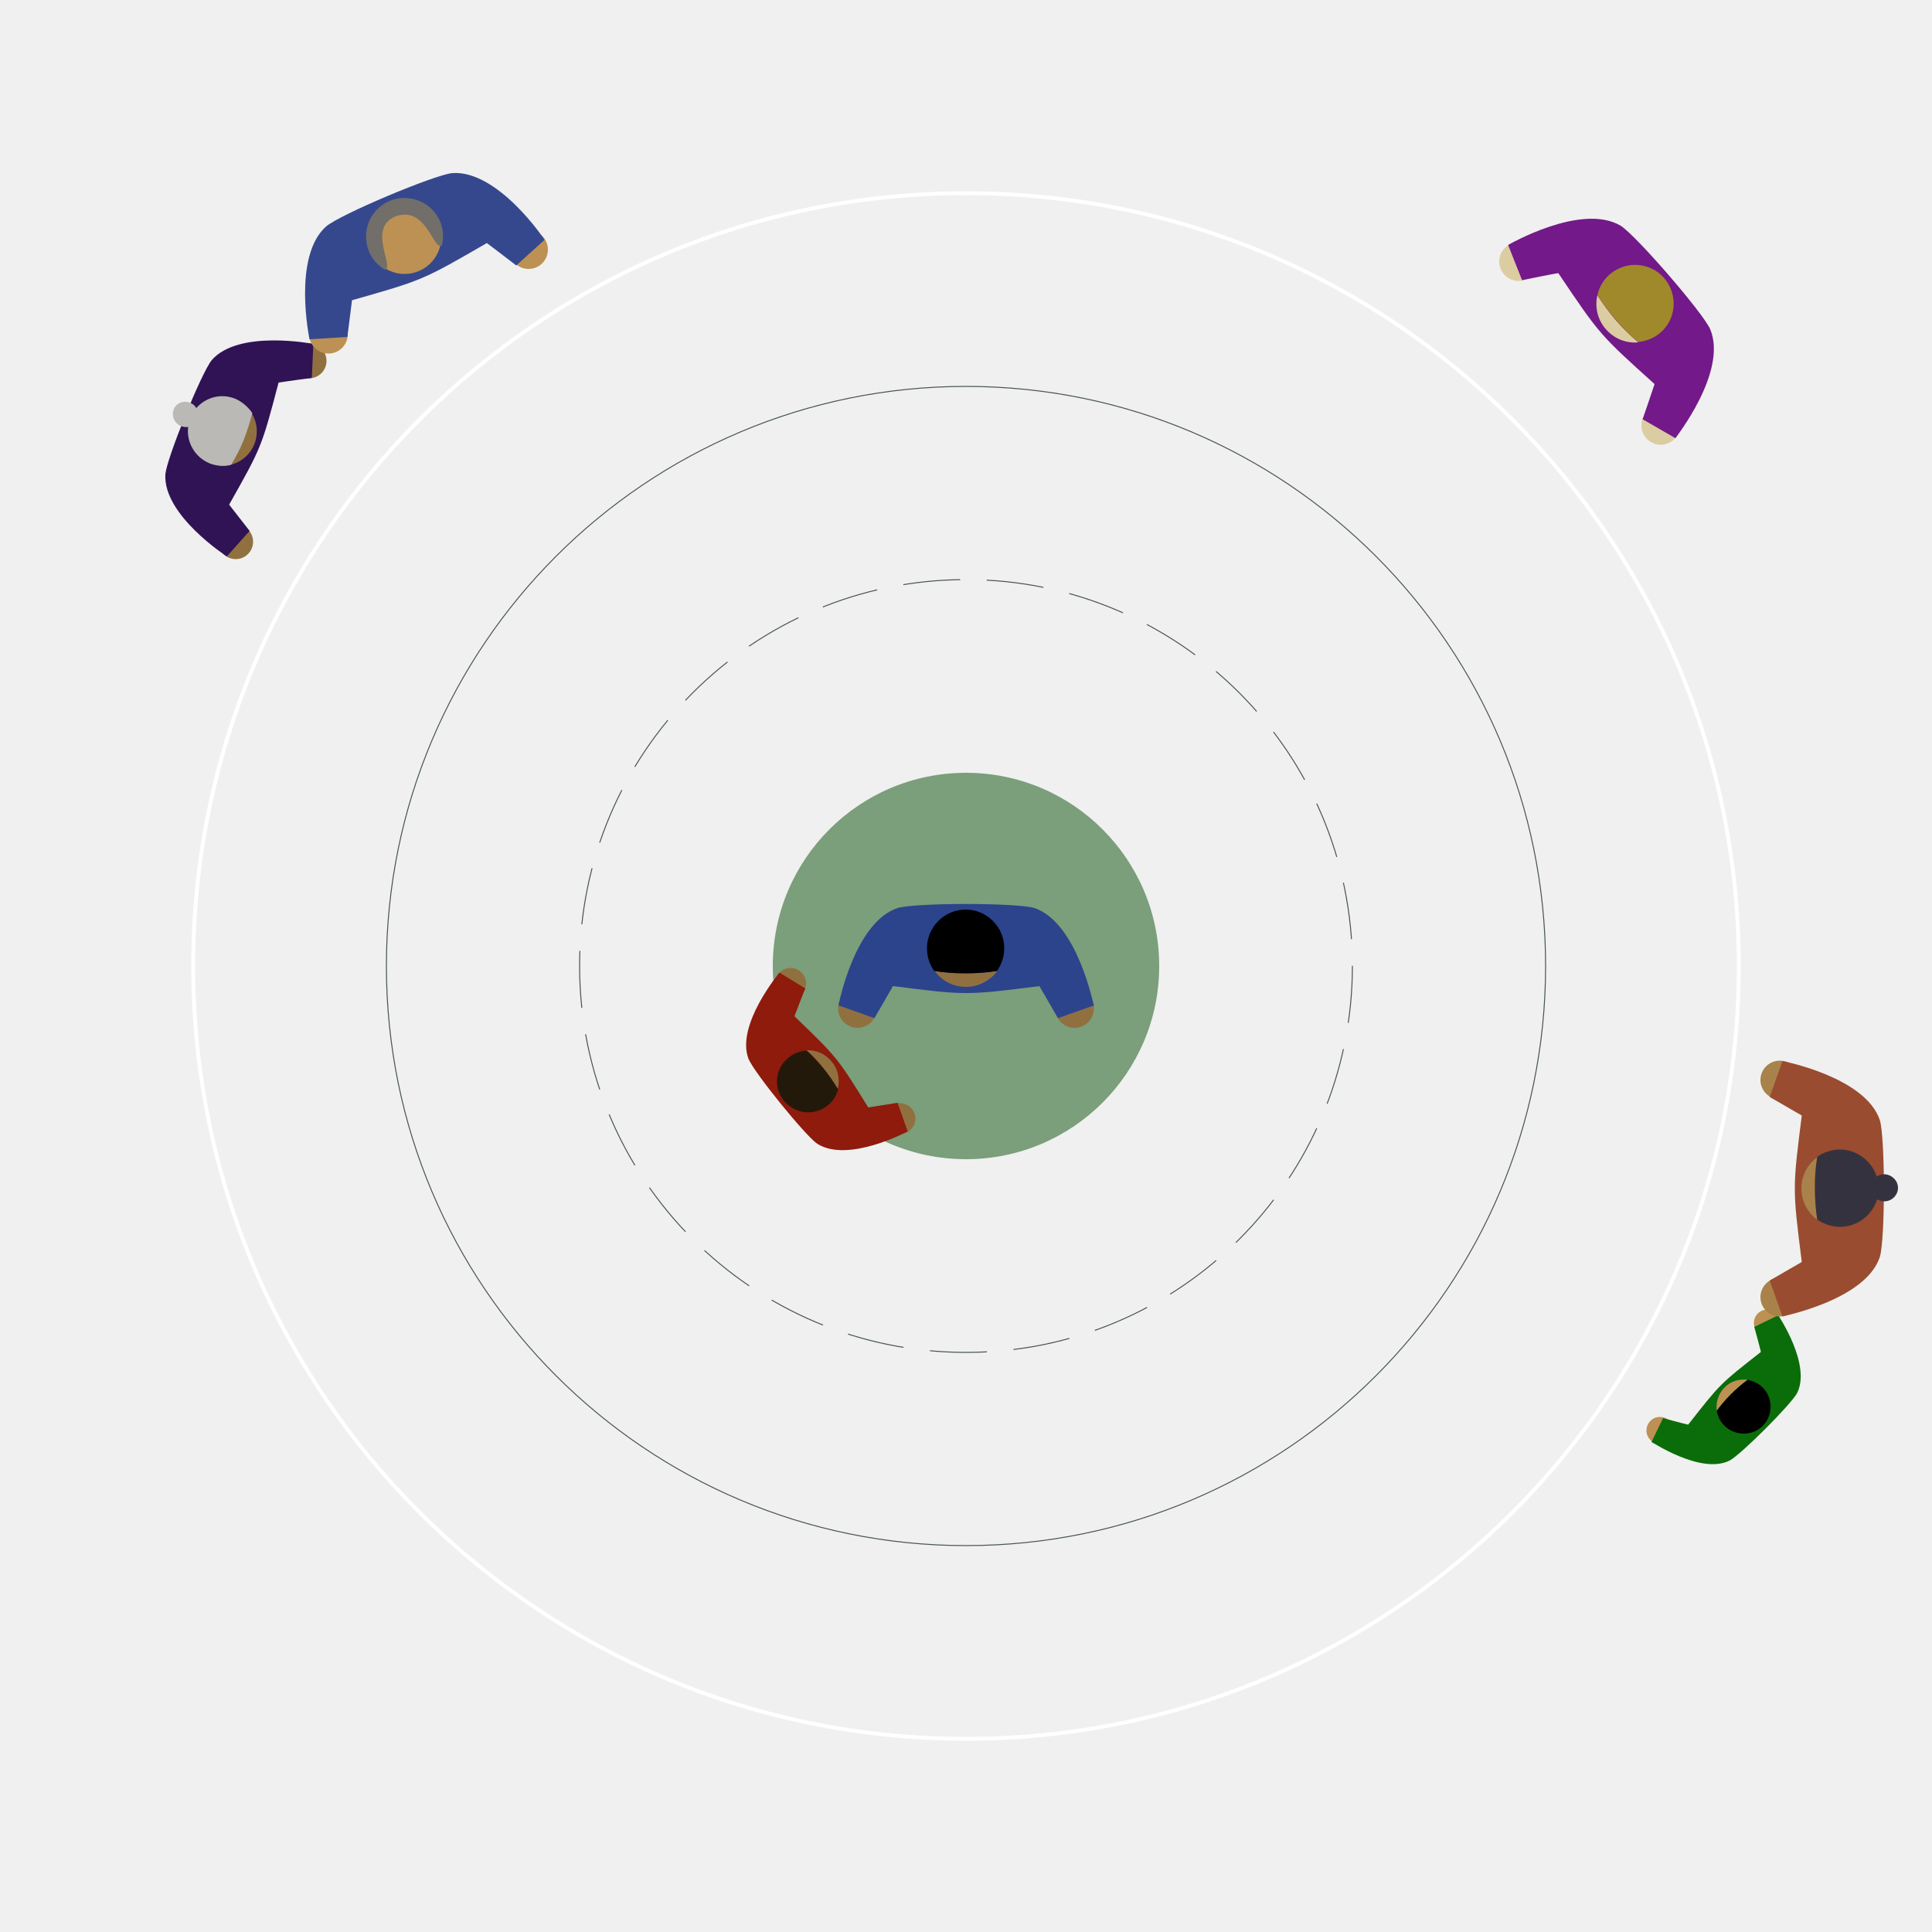
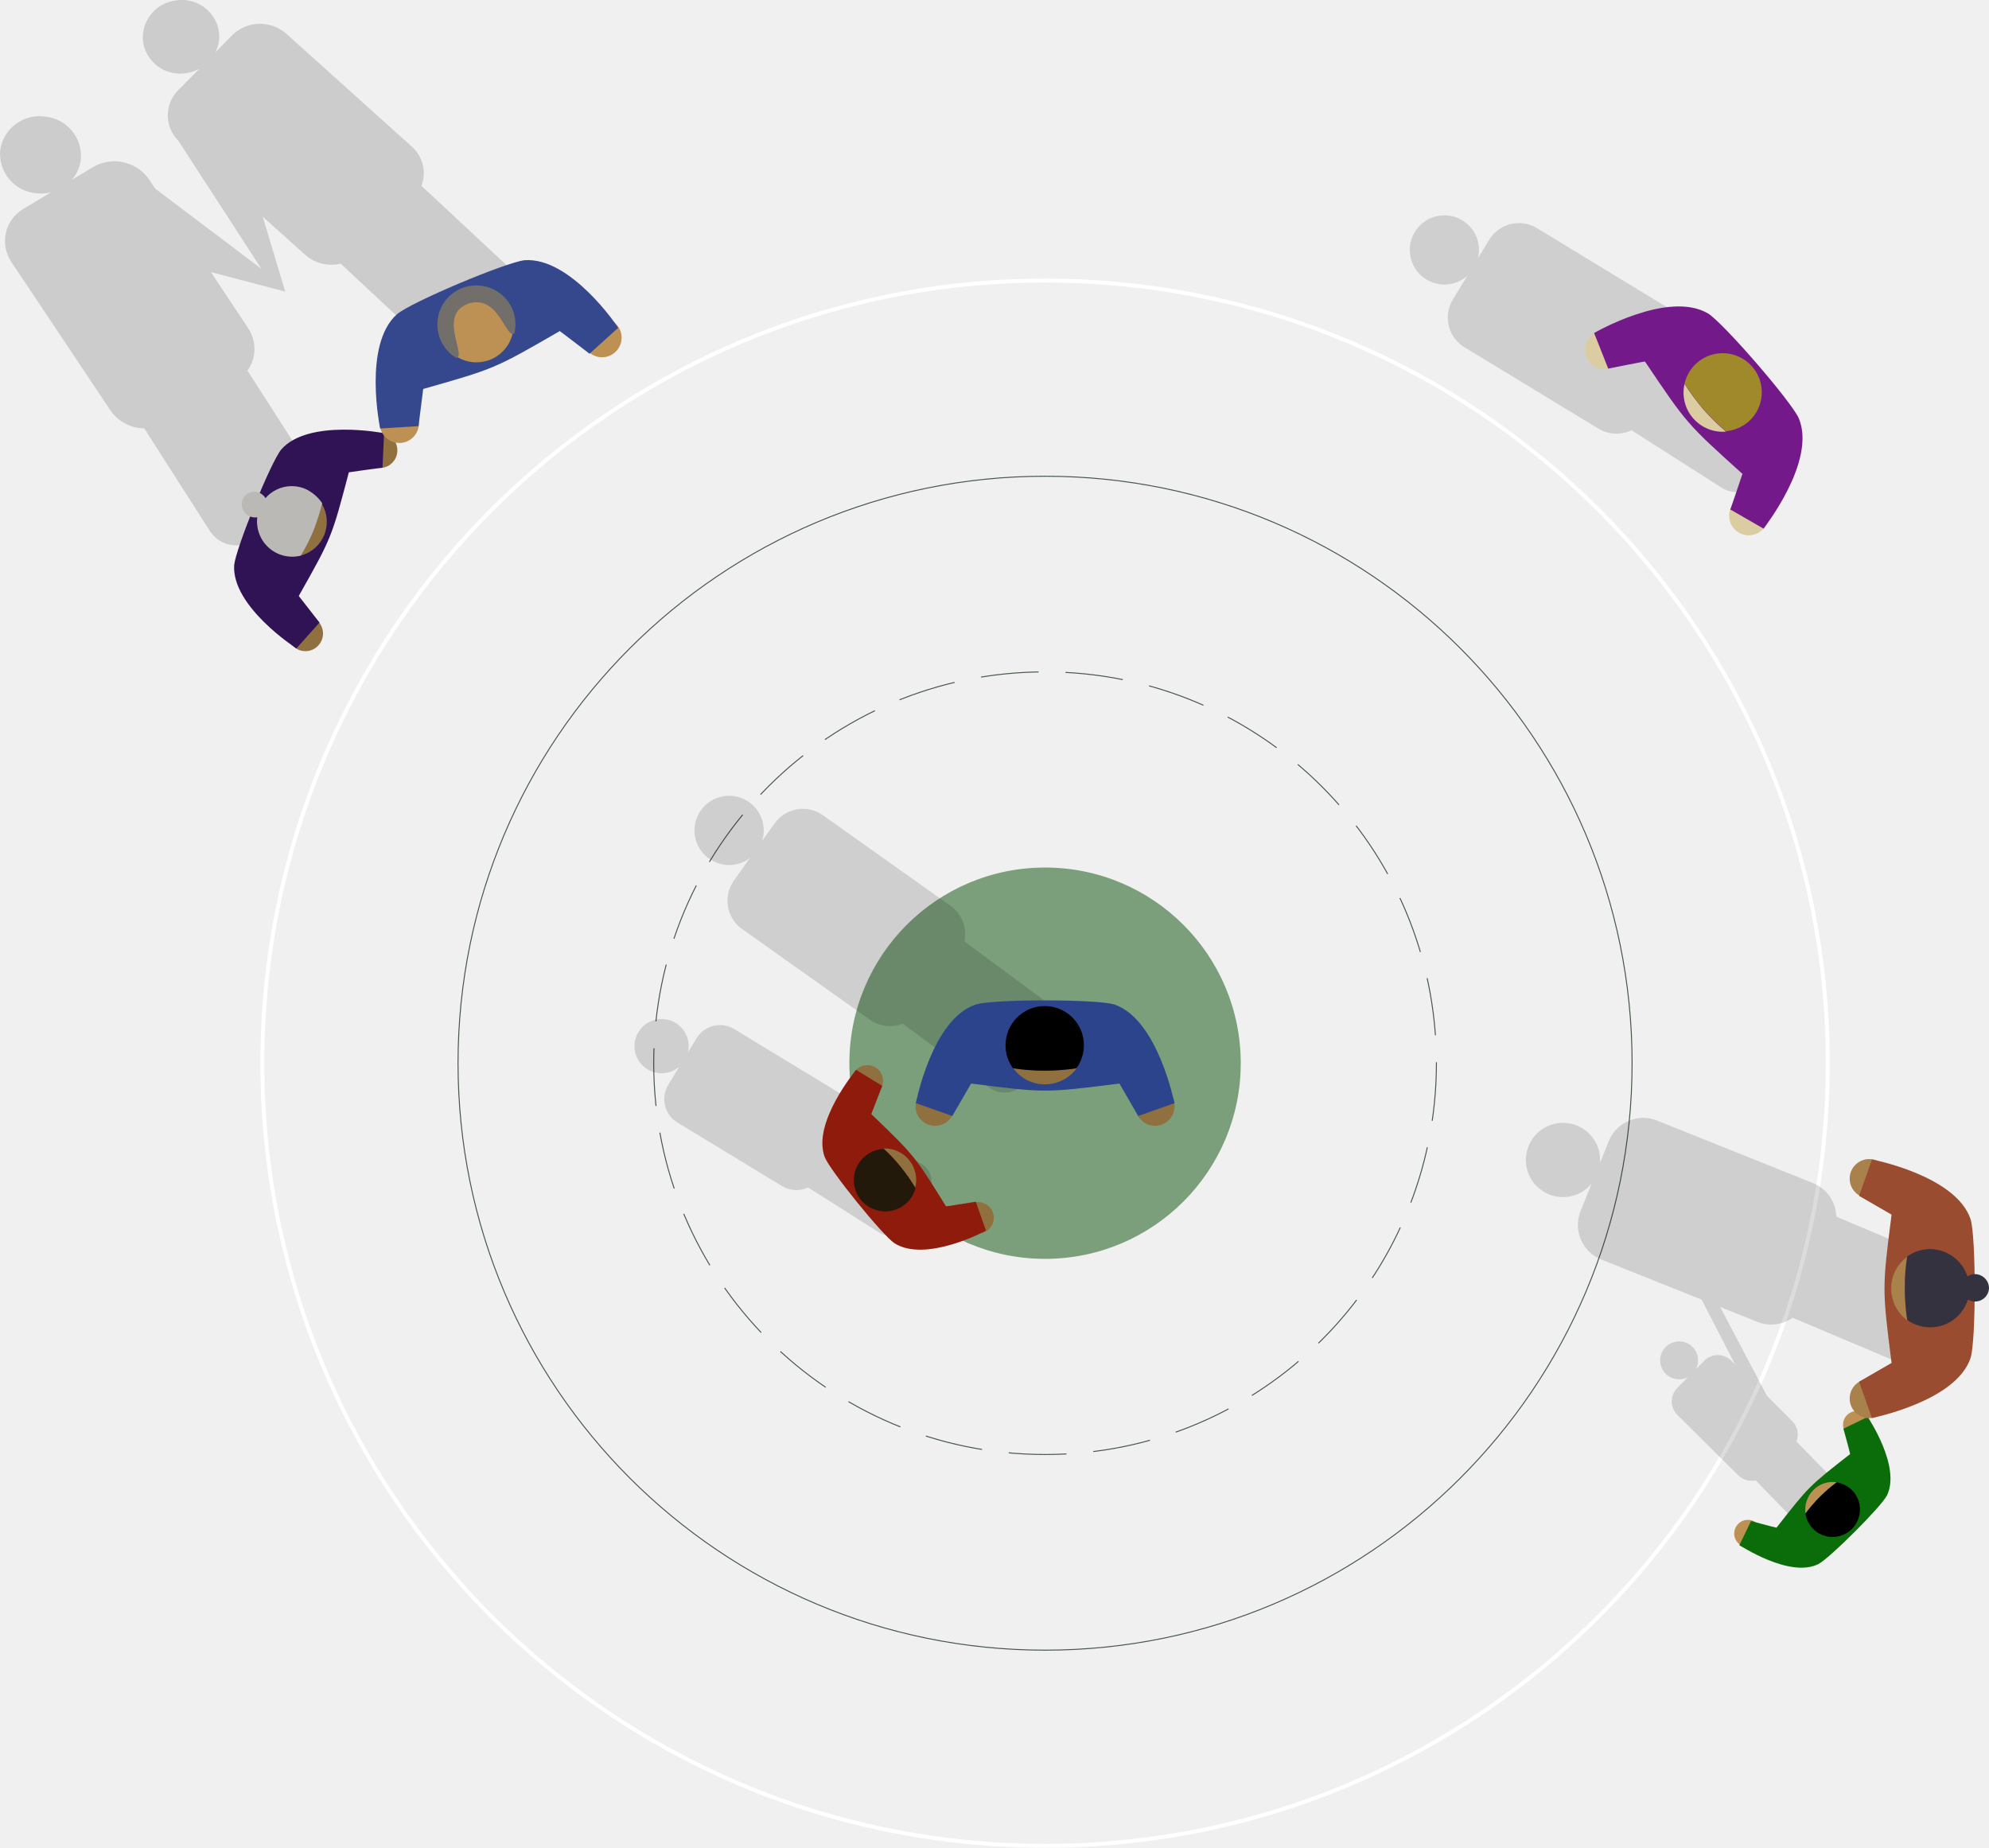
- <svg xmlns="http://www.w3.org/2000/svg" version="1.1" x="0px" y="0px" viewBox="0 0 500 500" style="enable-background:new 0 0 500 500;" xml:space="preserve">
-   <style type="text/css">
- 	.st0{fill:#7B9E7B;}
- 	.st1{fill:none;stroke:#475649;stroke-width:0.25;stroke-miterlimit:10;stroke-dasharray:14.773,6.894;}
- 	.st2{fill:none;stroke:#475649;stroke-width:0.25;stroke-miterlimit:10;}
- 	.st3{fill:none;stroke:#FFFFFF;stroke-miterlimit:10;}
- 	.st4{fill:#917040;}
- 	.st5{fill:#2C448C;}
- 	.st6{fill:#DBCDA1;}
- 	.st7{fill:#731989;}
- 	.st8{fill:#A0892A;}
- 	.st9{fill:#8E1B0C;}
- 	.st10{fill:#23190B;}
- 	.st11{fill:#BC9153;}
- 	.st12{fill:#0A6D0A;}
- 	.st13{fill:#A8824A;}
- 	.st14{fill:#994C2F;}
- 	.st15{fill:#35323F;}
- 	.st16{fill:#2F1354;}
- 	.st17{fill:#BAB9B6;}
- 	.st18{fill:#35488E;}
- 	.st19{fill:#726E6A;}
- </style>
+ <svg xmlns="http://www.w3.org/2000/svg" id="Capa_1" data-name="Capa 1" viewBox="0 0 508.24 472.2">
+   <defs>
+     <style>.cls-1{fill:#7b9e7b;}.cls-2,.cls-3,.cls-4{fill:none;stroke-miterlimit:10;}.cls-2,.cls-3{stroke:#475649;stroke-width:0.25px;}.cls-2{stroke-dasharray:14.77 6.89;}.cls-4{stroke:#fff;}.cls-5{opacity:0.14;}.cls-6{opacity:0.15;}.cls-7{fill:#917040;}.cls-8{fill:#2c448c;}.cls-9{fill:#dbcda1;}.cls-10{fill:#731989;}.cls-11{fill:#a0892a;}.cls-12{fill:#8e1b0c;}.cls-13{fill:#23190b;}.cls-14{fill:#bc9153;}.cls-15{fill:#0a6d0a;}.cls-16{fill:#a8824a;}.cls-17{fill:#994c2f;}.cls-18{fill:#35323f;}.cls-19{fill:#2f1354;}.cls-20{fill:#bab9b6;}.cls-21{fill:#35488e;}.cls-22{fill:#726e6a;}</style>
+   </defs>
  <g id="distancias-b">
-     <circle id="intimate-space" class="st0" cx="250" cy="250" r="50" />
+     <circle id="intimate-space" class="cls-1" cx="267.04" cy="271.7" r="50" />
    <g id="personal-space">
-       <circle class="st1" cx="250" cy="250" r="100" />
+       <circle class="cls-2" cx="267.04" cy="271.7" r="100" />
    </g>
-     <circle id="social-space" class="st2" cx="250" cy="250" r="150" />
-     <circle id="covid19-space" class="st3" cx="250" cy="250" r="200" />
+     <circle id="social-space" class="cls-3" cx="267.04" cy="271.7" r="150" />
+     <circle id="covid19-space" class="cls-4" cx="267.04" cy="271.7" r="200" />
  </g>
+   <path class="cls-5" d="M251.31,235.09l-21.9-16.19a8.89,8.89,0,0,0-3.52-9.08l-32.67-23.2a8.87,8.87,0,0,0-12.33,2.09l-3.2,4.5a8.85,8.85,0,1,0-6,5.81,8.73,8.73,0,0,0,2.89-1.45l-4.11,5.79a8.88,8.88,0,0,0,2.09,12.33l32.68,23.2a8.84,8.84,0,0,0,8.37,1l22.08,16.32a6.64,6.64,0,0,0,9.27-1.39l7.73-10.45A6.66,6.66,0,0,0,251.31,235.09Z" transform="translate(17.04 21.7)" />
+   <path class="cls-5" d="M437.05,80.77,414,66.19a8.87,8.87,0,0,0-4.15-8.81L375.64,36.57a8.87,8.87,0,0,0-12.15,3l-2.87,4.72A8.84,8.84,0,0,0,349,33.87a8.84,8.84,0,1,0,6.08,16.61,8.93,8.93,0,0,0,2.78-1.66l-3.69,6.07a8.87,8.87,0,0,0,3,12.15l34.25,20.81a8.83,8.83,0,0,0,8.42.4L423,103a6.64,6.64,0,0,0,9.15-2l7-11A6.65,6.65,0,0,0,437.05,80.77Z" transform="translate(17.04 21.7)" />
+   <path class="cls-5" d="M218.61,275.87l-18-11.42a7,7,0,0,0-3.26-6.9l-26.84-16.31a7,7,0,0,0-9.52,2.32l-2.25,3.7a6.81,6.81,0,0,0-.22-4,6.93,6.93,0,1,0-4.13,8.89,7,7,0,0,0,2.18-1.3l-2.89,4.75a7,7,0,0,0,2.32,9.53l26.84,16.3a7,7,0,0,0,6.6.32l18.17,11.52a5.21,5.21,0,0,0,7.17-1.61l5.46-8.6A5.23,5.23,0,0,0,218.61,275.87Z" transform="translate(17.04 21.7)" />
+   <path class="cls-6" d="M112.11,45.79l-21.46-20a9.07,9.07,0,0,0-2.43-10L56.05-13.14a10.15,10.15,0,0,0-13.84.51L38-8.33a9,9,0,0,0,.89-5.39,9.58,9.58,0,0,0-11-7.87,9.59,9.59,0,0,0-8.37,10.67A9.59,9.59,0,0,0,30.52-3a10,10,0,0,0,3.39-1.13L28.5,1.34a9.11,9.11,0,0,0,0,12.88L49.76,47,22.62,26.5l-1.57-2.34A10.76,10.76,0,0,0,6.74,21L1.29,24.28A9.54,9.54,0,0,0,3.63,19,10.13,10.13,0,0,0-5.6,8.09,10.12,10.12,0,0,0-17,16.75,10.12,10.12,0,0,0-7.76,27.69,10.73,10.73,0,0,0-4,27.44l-7,4.2a9.56,9.56,0,0,0-3.15,13.59L11.17,83.16a10.61,10.61,0,0,0,8.65,4.62l16.82,26.29a8.06,8.06,0,0,0,10.69,2.55l13-7.45A7.17,7.17,0,0,0,62.87,99L46.19,73a9.5,9.5,0,0,0,.17-10.86L36.84,47.82l19,5L50.1,33.68,61,43.47a10,10,0,0,0,9,2.2L91.67,65.86a7.61,7.61,0,0,0,10.39-.19l10.12-9.93A6.86,6.86,0,0,0,112.11,45.79Z" transform="translate(17.04 21.7)" />
+   <path class="cls-5" d="M479.09,300.57l-26.92-11.36a9.5,9.5,0,0,0-5.95-8.58l-39.91-16A9.51,9.51,0,0,0,394,270l-2.2,5.51A9.49,9.49,0,1,0,387,283a9.32,9.32,0,0,0,2.65-2.24l-2.83,7.07a9.52,9.52,0,0,0,5.29,12.33l25.66,10.26L426.33,327l-1-1a4.86,4.86,0,0,0-6.85,0l-2.14,2.15a4.73,4.73,0,0,0,.5-2.77,4.85,4.85,0,1,0-4.25,5.38,4.77,4.77,0,0,0,1.69-.52L411.55,333a4.86,4.86,0,0,0,0,6.86l15.6,15.47a4.84,4.84,0,0,0,4.44,1.29l10.49,10.8a3.64,3.64,0,0,0,5.14.08l5.12-5a3.64,3.64,0,0,0,.07-5.14L442,346.68a4.86,4.86,0,0,0-1.09-5.22L434.46,335l-11.95-22.69,9.51,3.8a9.5,9.5,0,0,0,9-1.06l27.13,11.45a7.13,7.13,0,0,0,9.32-3.79l5.42-12.85A7.13,7.13,0,0,0,479.09,300.57Z" transform="translate(17.04 21.7)" />
  <g id="personas-b">
    <g id="padre">
-       <circle class="st4" cx="221.9" cy="261" r="5" />
-       <circle class="st4" cx="278.1" cy="261" r="5" />
-       <path class="st5" d="M267.7,235c-4.5-1.4-30.9-1.4-35.4,0c-11.2,3.7-15.3,25.2-15.3,25.2l9.3,3.3l4.8-8.3    c18.9,2.4,18.9,2.4,37.9,0c0.7,1.2,4.8,8.3,4.8,8.3l9.3-3.3C283,260.3,278.9,238.8,267.7,235z" />
-       <g>
-         <path class="st4" d="M241.9,251.3c1.8,2.5,4.7,4.1,8.1,4.1c3.3,0,6.2-1.6,8.1-4.1c-2.6,0.4-5.3,0.6-8.1,0.6     C247.2,251.9,244.5,251.7,241.9,251.3z" />
-         <path d="M249.9,235.4c-5.5,0-10,4.5-10,10c0,2.2,0.7,4.3,1.9,5.9c2.6,0.4,5.3,0.6,8.1,0.6c2.7,0,5.4-0.2,8.1-0.6     c1.2-1.7,1.9-3.7,1.9-5.9C259.9,239.9,255.4,235.4,249.9,235.4z" />
-       </g>
+       <circle class="cls-7" cx="238.94" cy="282.7" r="5" />
+       <circle class="cls-7" cx="295.14" cy="282.7" r="5" />
+       <path class="cls-8" d="M267.7,235c-4.5-1.4-30.9-1.4-35.4,0-11.2,3.7-15.3,25.2-15.3,25.2l9.3,3.3,4.8-8.3c18.9,2.4,18.9,2.4,37.9,0,.7,1.2,4.8,8.3,4.8,8.3l9.3-3.3C283,260.3,278.9,238.8,267.7,235Z" transform="translate(17.04 21.7)" />
+       <path class="cls-7" d="M241.9,251.3a9.85,9.85,0,0,0,8.1,4.1,10.13,10.13,0,0,0,8.1-4.1,55,55,0,0,1-16.2,0Z" transform="translate(17.04 21.7)" />
+       <path d="M249.9,235.4a10,10,0,0,0-10,10,9.9,9.9,0,0,0,1.9,5.9,53.22,53.22,0,0,0,8.1.6,55.2,55.2,0,0,0,8.1-.6,10,10,0,0,0-8.1-15.9Z" transform="translate(17.04 21.7)" />
    </g>
    <g id="colega">
-       <circle class="st6" cx="393" cy="67.7" r="5" />
-       <circle class="st6" cx="429.8" cy="110.1" r="5" />
-       <path class="st7" d="M442.6,85.2c-1.9-4.3-19.2-24.3-23.2-26.8c-10.2-6-29.1,5-29.1,5l3.6,9.1c0,0,9.4-1.9,9.4-1.8    C414,86.6,414,86.6,428.2,99.4c-0.4,1.3-3.1,9.1-3.1,9.1l8.5,4.9C433.6,113.3,447.2,96.2,442.6,85.2z" />
-       <g>
-         <path class="st6" d="M413.4,76.4c-0.7,3,0,6.3,2.2,8.8s5.3,3.7,8.4,3.4c-2-1.7-4-3.6-5.8-5.7C416.4,80.8,414.8,78.6,413.4,76.4z" />
-         <path class="st8" d="M430.7,72c-3.6-4.2-9.9-4.6-14.1-1c-1.7,1.5-2.7,3.3-3.2,5.3c1.4,2.3,3,4.4,4.8,6.5s3.7,4,5.8,5.7     c2-0.2,4.1-1,5.7-2.4C433.9,82.5,434.3,76.2,430.7,72z" />
-       </g>
+       <circle class="cls-9" cx="410.04" cy="89.4" r="5" />
+       <circle class="cls-9" cx="446.84" cy="131.8" r="5" />
+       <path class="cls-10" d="M442.6,85.2c-1.9-4.3-19.2-24.3-23.2-26.8-10.2-6-29.1,5-29.1,5l3.6,9.1s9.4-1.9,9.4-1.8C414,86.6,414,86.6,428.2,99.4c-.4,1.3-3.1,9.1-3.1,9.1l8.5,4.9C433.6,113.3,447.2,96.2,442.6,85.2Z" transform="translate(17.04 21.7)" />
+       <path class="cls-9" d="M413.4,76.4A10,10,0,0,0,424,88.6a51.88,51.88,0,0,1-5.8-5.7A57.15,57.15,0,0,1,413.4,76.4Z" transform="translate(17.04 21.7)" />
+       <path class="cls-11" d="M430.7,72a10,10,0,0,0-14.1-1,10.17,10.17,0,0,0-3.2,5.3,49.48,49.48,0,0,0,4.8,6.5,44.57,44.57,0,0,0,5.8,5.7,10.34,10.34,0,0,0,5.7-2.4A10,10,0,0,0,430.7,72Z" transform="translate(17.04 21.7)" />
    </g>
    <g id="hijo-mayor">
-       <circle class="st4" cx="232.9" cy="289.5" r="4" />
-       <circle class="st4" cx="204.6" cy="254.5" r="4" />
-       <path class="st9" d="M193.7,274c1.4,3.5,14.7,19.9,17.8,22c8,5.1,23.4-3.2,23.4-3.2l-2.6-7.4l-7.6,1.2c-8-12.9-8-12.9-19.1-23.6    c0.4-1.1,2.8-7.2,2.8-7.2l-6.7-4.1C201.7,251.8,190.4,265.2,193.7,274z" />
-       <g>
-         <path class="st4" d="M216.8,281.9c0.6-2.4,0.2-5-1.5-7.1s-4.1-3.1-6.6-3c1.6,1.4,3.1,3,4.4,4.7     C214.5,278.3,215.7,280.1,216.8,281.9z" />
-         <path class="st10" d="M202.9,284.9c2.8,3.4,7.8,4,11.3,1.2c1.4-1.1,2.3-2.6,2.7-4.2c-1.1-1.8-2.3-3.6-3.7-5.3     c-1.4-1.7-2.9-3.3-4.4-4.7c-1.6,0.1-3.3,0.6-4.7,1.8C200.6,276.4,200.1,281.5,202.9,284.9z" />
-       </g>
+       <circle class="cls-7" cx="249.94" cy="311.2" r="4" />
+       <circle class="cls-7" cx="221.64" cy="276.2" r="4" />
+       <path class="cls-12" d="M193.7,274c1.4,3.5,14.7,19.9,17.8,22,8,5.1,23.4-3.2,23.4-3.2l-2.6-7.4-7.6,1.2c-8-12.9-8-12.9-19.1-23.6.4-1.1,2.8-7.2,2.8-7.2l-6.7-4.1C201.7,251.8,190.4,265.2,193.7,274Z" transform="translate(17.04 21.7)" />
+       <path class="cls-7" d="M216.8,281.9a8,8,0,0,0-1.5-7.1,7.94,7.94,0,0,0-6.6-3,32.66,32.66,0,0,1,4.4,4.7A57.74,57.74,0,0,1,216.8,281.9Z" transform="translate(17.04 21.7)" />
+       <path class="cls-13" d="M202.9,284.9a8.07,8.07,0,0,0,11.3,1.2,7.68,7.68,0,0,0,2.7-4.2,46,46,0,0,0-3.7-5.3,49.73,49.73,0,0,0-4.4-4.7,8,8,0,0,0-5.9,13Z" transform="translate(17.04 21.7)" />
    </g>
    <g id="mama-hijo-menor">
-       <g id="mama-hijo-menor_1_">
-         <circle class="st11" cx="457.4" cy="342.4" r="3.5" />
-         <circle class="st11" cx="429.6" cy="370.2" r="3.5" />
-         <path class="st12" d="M447.6,378c2.9-1.5,16-14.6,17.5-17.5c3.7-7.4-4.9-20.1-4.9-20.1l-6.2,3c0,0,1.8,6.5,1.7,6.5     c-10.5,8.2-10.5,8.2-18.8,18.8c-1-0.2-6.5-1.7-6.5-1.7l-3,6.2C427.5,373.1,440.2,381.7,447.6,378z" />
-         <g>
-           <path class="st11" d="M452.3,357.1c-2.1-0.3-4.4,0.3-6,2c-1.6,1.6-2.3,3.9-2,6c1.1-1.5,2.3-2.9,3.7-4.3      C449.4,359.4,450.8,358.2,452.3,357.1z" />
-           <path d="M456.2,369c2.7-2.7,2.7-7.2,0-9.9c-1.1-1.1-2.5-1.7-3.9-2c-1.5,1.1-2.9,2.3-4.3,3.7c-1.4,1.4-2.6,2.8-3.7,4.3      c0.2,1.4,0.9,2.8,2,3.9C449.1,371.7,453.5,371.7,456.2,369z" />
-         </g>
-         <circle class="st13" cx="460.6" cy="279.5" r="5" />
-         <circle class="st13" cx="460.6" cy="335.7" r="5" />
-         <path class="st14" d="M486.5,325.3c1.4-4.5,1.4-30.9,0-35.4c-3.7-11.2-25.2-15.3-25.2-15.3l-3.3,9.3l8.3,4.8     c-2.4,18.9-2.4,18.9,0,37.9c-1.2,0.7-8.3,4.8-8.3,4.8l3.3,9.3C461.3,340.6,482.8,336.5,486.5,325.3z" />
-         <path class="st13" d="M470.3,299.5c-2.5,1.8-4.1,4.7-4.1,8.1c0,3.3,1.6,6.2,4.1,8.1c-0.4-2.6-0.6-5.3-0.6-8.1     C469.6,304.8,469.8,302.1,470.3,299.5z" />
+       <g id="mama-hijo-menor-2" data-name="mama-hijo-menor">
+         <circle class="cls-14" cx="474.44" cy="364.1" r="3.5" />
+         <circle class="cls-14" cx="446.64" cy="391.9" r="3.5" />
+         <path class="cls-15" d="M447.6,378c2.9-1.5,16-14.6,17.5-17.5,3.7-7.4-4.9-20.1-4.9-20.1l-6.2,3s1.8,6.5,1.7,6.5c-10.5,8.2-10.5,8.2-18.8,18.8-1-.2-6.5-1.7-6.5-1.7l-3,6.2C427.5,373.1,440.2,381.7,447.6,378Z" transform="translate(17.04 21.7)" />
+         <path class="cls-14" d="M452.3,357.1a6.87,6.87,0,0,0-6,2,7.17,7.17,0,0,0-2,6,37.92,37.92,0,0,1,8-8Z" transform="translate(17.04 21.7)" />
+         <path d="M456.2,369a7.06,7.06,0,0,0,0-9.9,7.7,7.7,0,0,0-3.9-2,37.92,37.92,0,0,0-8,8,7,7,0,0,0,11.9,3.9Z" transform="translate(17.04 21.7)" />
+         <circle class="cls-16" cx="477.64" cy="301.2" r="5" />
+         <circle class="cls-16" cx="477.64" cy="357.4" r="5" />
+         <path class="cls-17" d="M486.5,325.3c1.4-4.5,1.4-30.9,0-35.4-3.7-11.2-25.2-15.3-25.2-15.3l-3.3,9.3,8.3,4.8c-2.4,18.9-2.4,18.9,0,37.9l-8.3,4.8,3.3,9.3C461.3,340.6,482.8,336.5,486.5,325.3Z" transform="translate(17.04 21.7)" />
+         <path class="cls-16" d="M470.3,299.5a9.85,9.85,0,0,0-4.1,8.1,10.13,10.13,0,0,0,4.1,8.1,53.22,53.22,0,0,1-.6-8.1A36,36,0,0,1,470.3,299.5Z" transform="translate(17.04 21.7)" />
      </g>
-       <path class="st15" d="M487.6,303.9c-0.7,0-1.4,0.2-1.9,0.6c-1.3-4-5.1-7-9.5-7c-2.2,0-4.3,0.7-5.9,1.9c-0.4,2.6-0.6,5.3-0.6,8.1    c0,2.7,0.2,5.4,0.6,8.1c1.7,1.2,3.7,1.9,5.9,1.9c4.5,0,8.3-3,9.6-7.1c0.5,0.3,1.2,0.5,1.9,0.5c1.9,0,3.5-1.6,3.5-3.5    S489.5,303.9,487.6,303.9z" />
+       <path class="cls-18" d="M487.6,303.9a3.08,3.08,0,0,0-1.9.6,10.12,10.12,0,0,0-9.5-7,9.9,9.9,0,0,0-5.9,1.9,53.22,53.22,0,0,0-.6,8.1,55.2,55.2,0,0,0,.6,8.1,10.06,10.06,0,0,0,15.5-5.2,3.83,3.83,0,0,0,1.9.5,3.54,3.54,0,0,0,3.5-3.5A3.63,3.63,0,0,0,487.6,303.9Z" transform="translate(17.04 21.7)" />
    </g>
    <g id="abuelos">
-       <circle class="st4" cx="61" cy="140.2" r="4.5" />
-       <circle class="st4" cx="80" cy="93.4" r="4.5" />
-       <path class="st16" d="M54.8,93.2c-2.7,3.3-11.6,25.3-12,29.5c-0.7,10.6,15.9,21.3,15.9,21.3l5.9-6.6l-5.3-6.8    c8.4-14.9,8.4-14.9,12.8-31.6c1.2-0.2,8.6-1.2,8.6-1.2l0.4-8.8C81.1,89,61.7,85.2,54.8,93.2z" />
-       <path class="st4" d="M59.7,120.3c2.7-0.7,5-2.6,6.1-5.3c1.1-2.7,0.8-5.7-0.7-8.1c-0.5,2.3-1.2,4.6-2.2,6.9    C61.9,116.1,60.9,118.2,59.7,120.3z" />
-       <path class="st17" d="M60.9,103.2c-3.7-1.5-7.6-0.4-10.1,2.4c-0.8-1.4-2.6-2-4.1-1.4c-1.7,0.7-2.4,2.6-1.7,4.3    c0.7,1.5,2.2,2.2,3.7,2c-0.5,3.9,1.7,7.8,5.5,9.4c1.8,0.7,3.8,0.9,5.6,0.4c1.2-2,2.4-4.2,3.3-6.5s1.6-4.6,2.2-6.9    C64.2,105.3,62.7,104,60.9,103.2z" />
-       <circle class="st11" cx="85" cy="86.5" r="5" />
-       <circle class="st11" cx="136.8" cy="64.6" r="5" />
-       <path class="st18" d="M117,44.8c-4.7,0.5-29,10.7-32.6,13.8c-8.8,7.8-4.3,29.2-4.3,29.2l9.8-0.6l1.2-9.5    c18.3-5.2,18.3-5.2,34.9-14.8c1.1,0.8,7.6,5.8,7.6,5.8l7.3-6.6C141,62,128.8,43.9,117,44.8z" />
+       <circle class="cls-7" cx="78.04" cy="161.9" r="4.5" />
+       <circle class="cls-7" cx="97.04" cy="115.1" r="4.5" />
+       <path class="cls-19" d="M54.8,93.2c-2.7,3.3-11.6,25.3-12,29.5C42.1,133.3,58.7,144,58.7,144l5.9-6.6-5.3-6.8c8.4-14.9,8.4-14.9,12.8-31.6,1.2-.2,8.6-1.2,8.6-1.2l.4-8.8S61.7,85.2,54.8,93.2Z" transform="translate(17.04 21.7)" />
+       <path class="cls-7" d="M59.7,120.3a8.93,8.93,0,0,0,5.4-13.4,36.78,36.78,0,0,1-2.2,6.9A65.39,65.39,0,0,1,59.7,120.3Z" transform="translate(17.04 21.7)" />
+       <path class="cls-20" d="M60.9,103.2a8.89,8.89,0,0,0-10.1,2.4,3.35,3.35,0,0,0-4.1-1.4,3.23,3.23,0,0,0-1.7,4.3,3.49,3.49,0,0,0,3.7,2,9,9,0,0,0,11.1,9.8,44,44,0,0,0,3.3-6.5,61.22,61.22,0,0,0,2.2-6.9A10.56,10.56,0,0,0,60.9,103.2Z" transform="translate(17.04 21.7)" />
+       <circle class="cls-14" cx="102.04" cy="108.2" r="5" />
+       <circle class="cls-14" cx="153.84" cy="86.3" r="5" />
+       <path class="cls-21" d="M117,44.8c-4.7.5-29,10.7-32.6,13.8-8.8,7.8-4.3,29.2-4.3,29.2l9.8-.6,1.2-9.5c18.3-5.2,18.3-5.2,34.9-14.8,1.1.8,7.6,5.8,7.6,5.8l7.3-6.6C141,62,128.8,43.9,117,44.8Z" transform="translate(17.04 21.7)" />
      <g id="cabeza">
-         <circle id="pelao" class="st11" cx="104.7" cy="61.4" r="9.5" />
-         <path id="pelaes" class="st19" d="M100.8,52c-5.1,2.2-7.4,8-5.3,13.1c0.9,2.1,2.3,3.6,4.1,4.7c2.6-0.7-4.8-11,3-13.9     c7.9-2.5,9.5,9.1,11.8,7.6c0.4-2,0.4-4.1-0.5-6.2C111.8,52.3,105.9,49.9,100.8,52z" />
+         <circle id="pelao" class="cls-14" cx="121.74" cy="83.1" r="9.5" />
+         <path id="pelaes" class="cls-22" d="M100.8,52a10,10,0,0,0-1.2,17.8c2.6-.7-4.8-11,3-13.9,7.9-2.5,9.5,9.1,11.8,7.6a10.25,10.25,0,0,0-.5-6.2A10.08,10.08,0,0,0,100.8,52Z" transform="translate(17.04 21.7)" />
      </g>
    </g>
  </g>
</svg>
